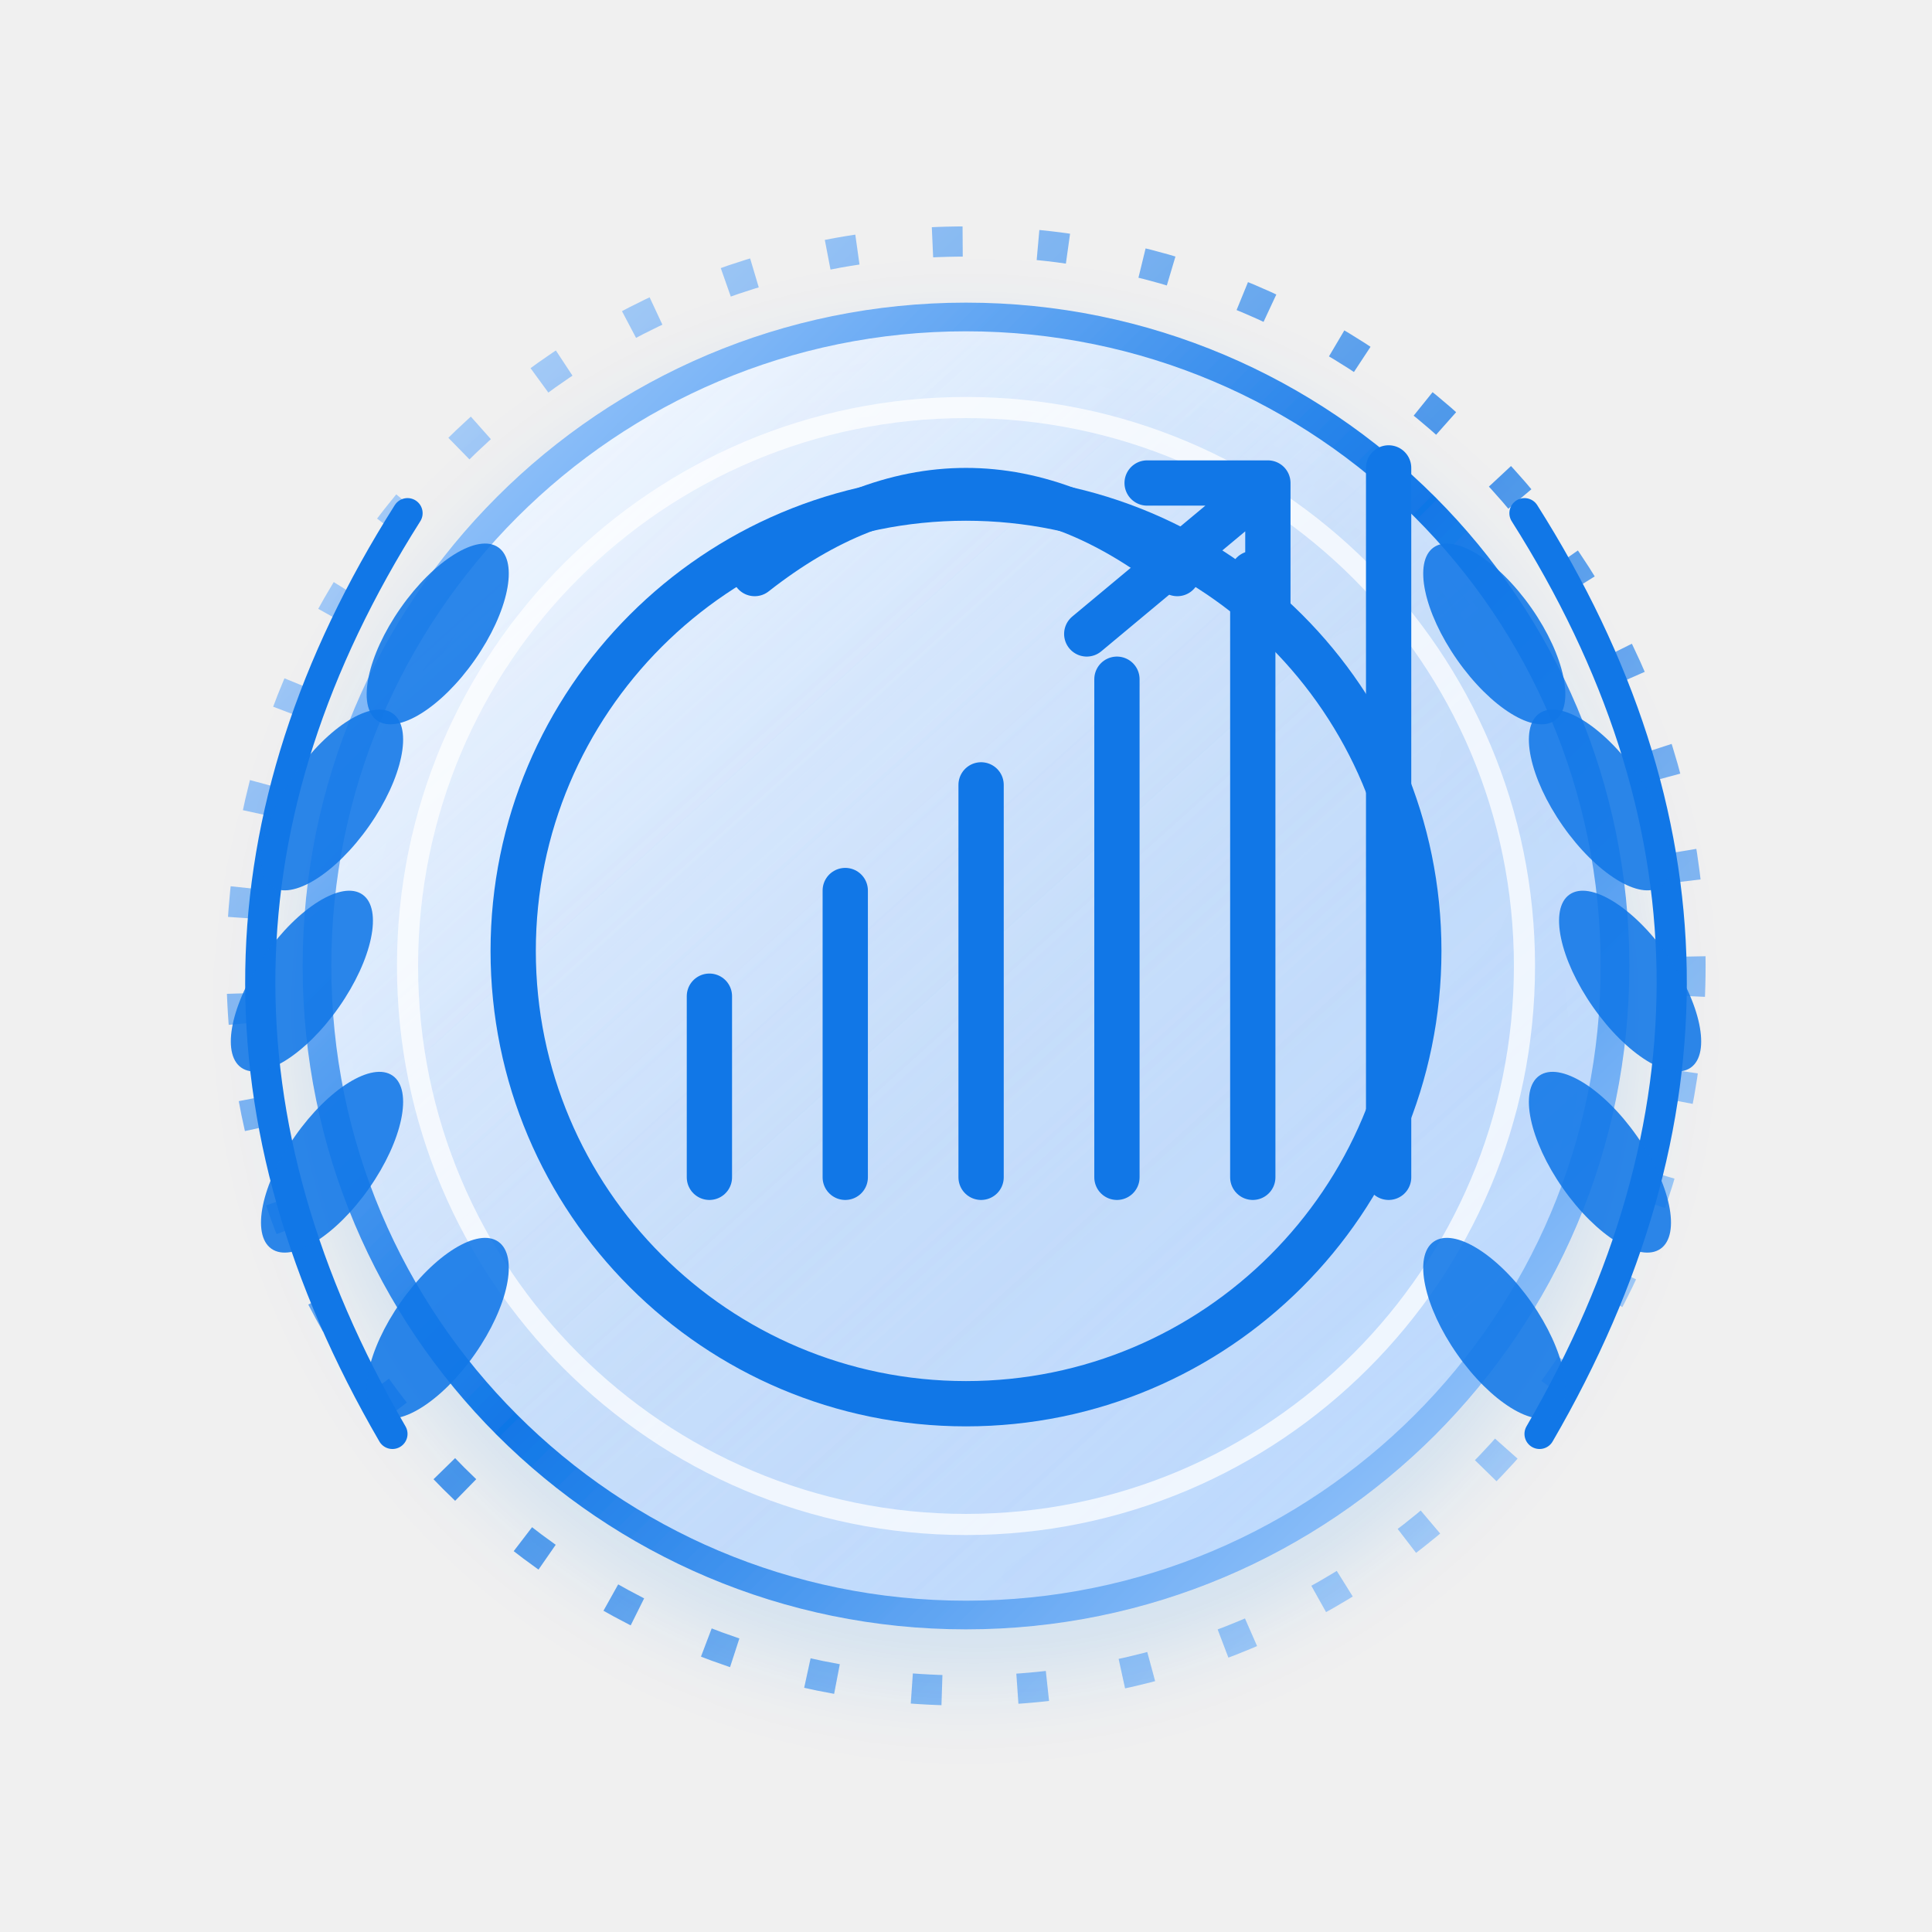
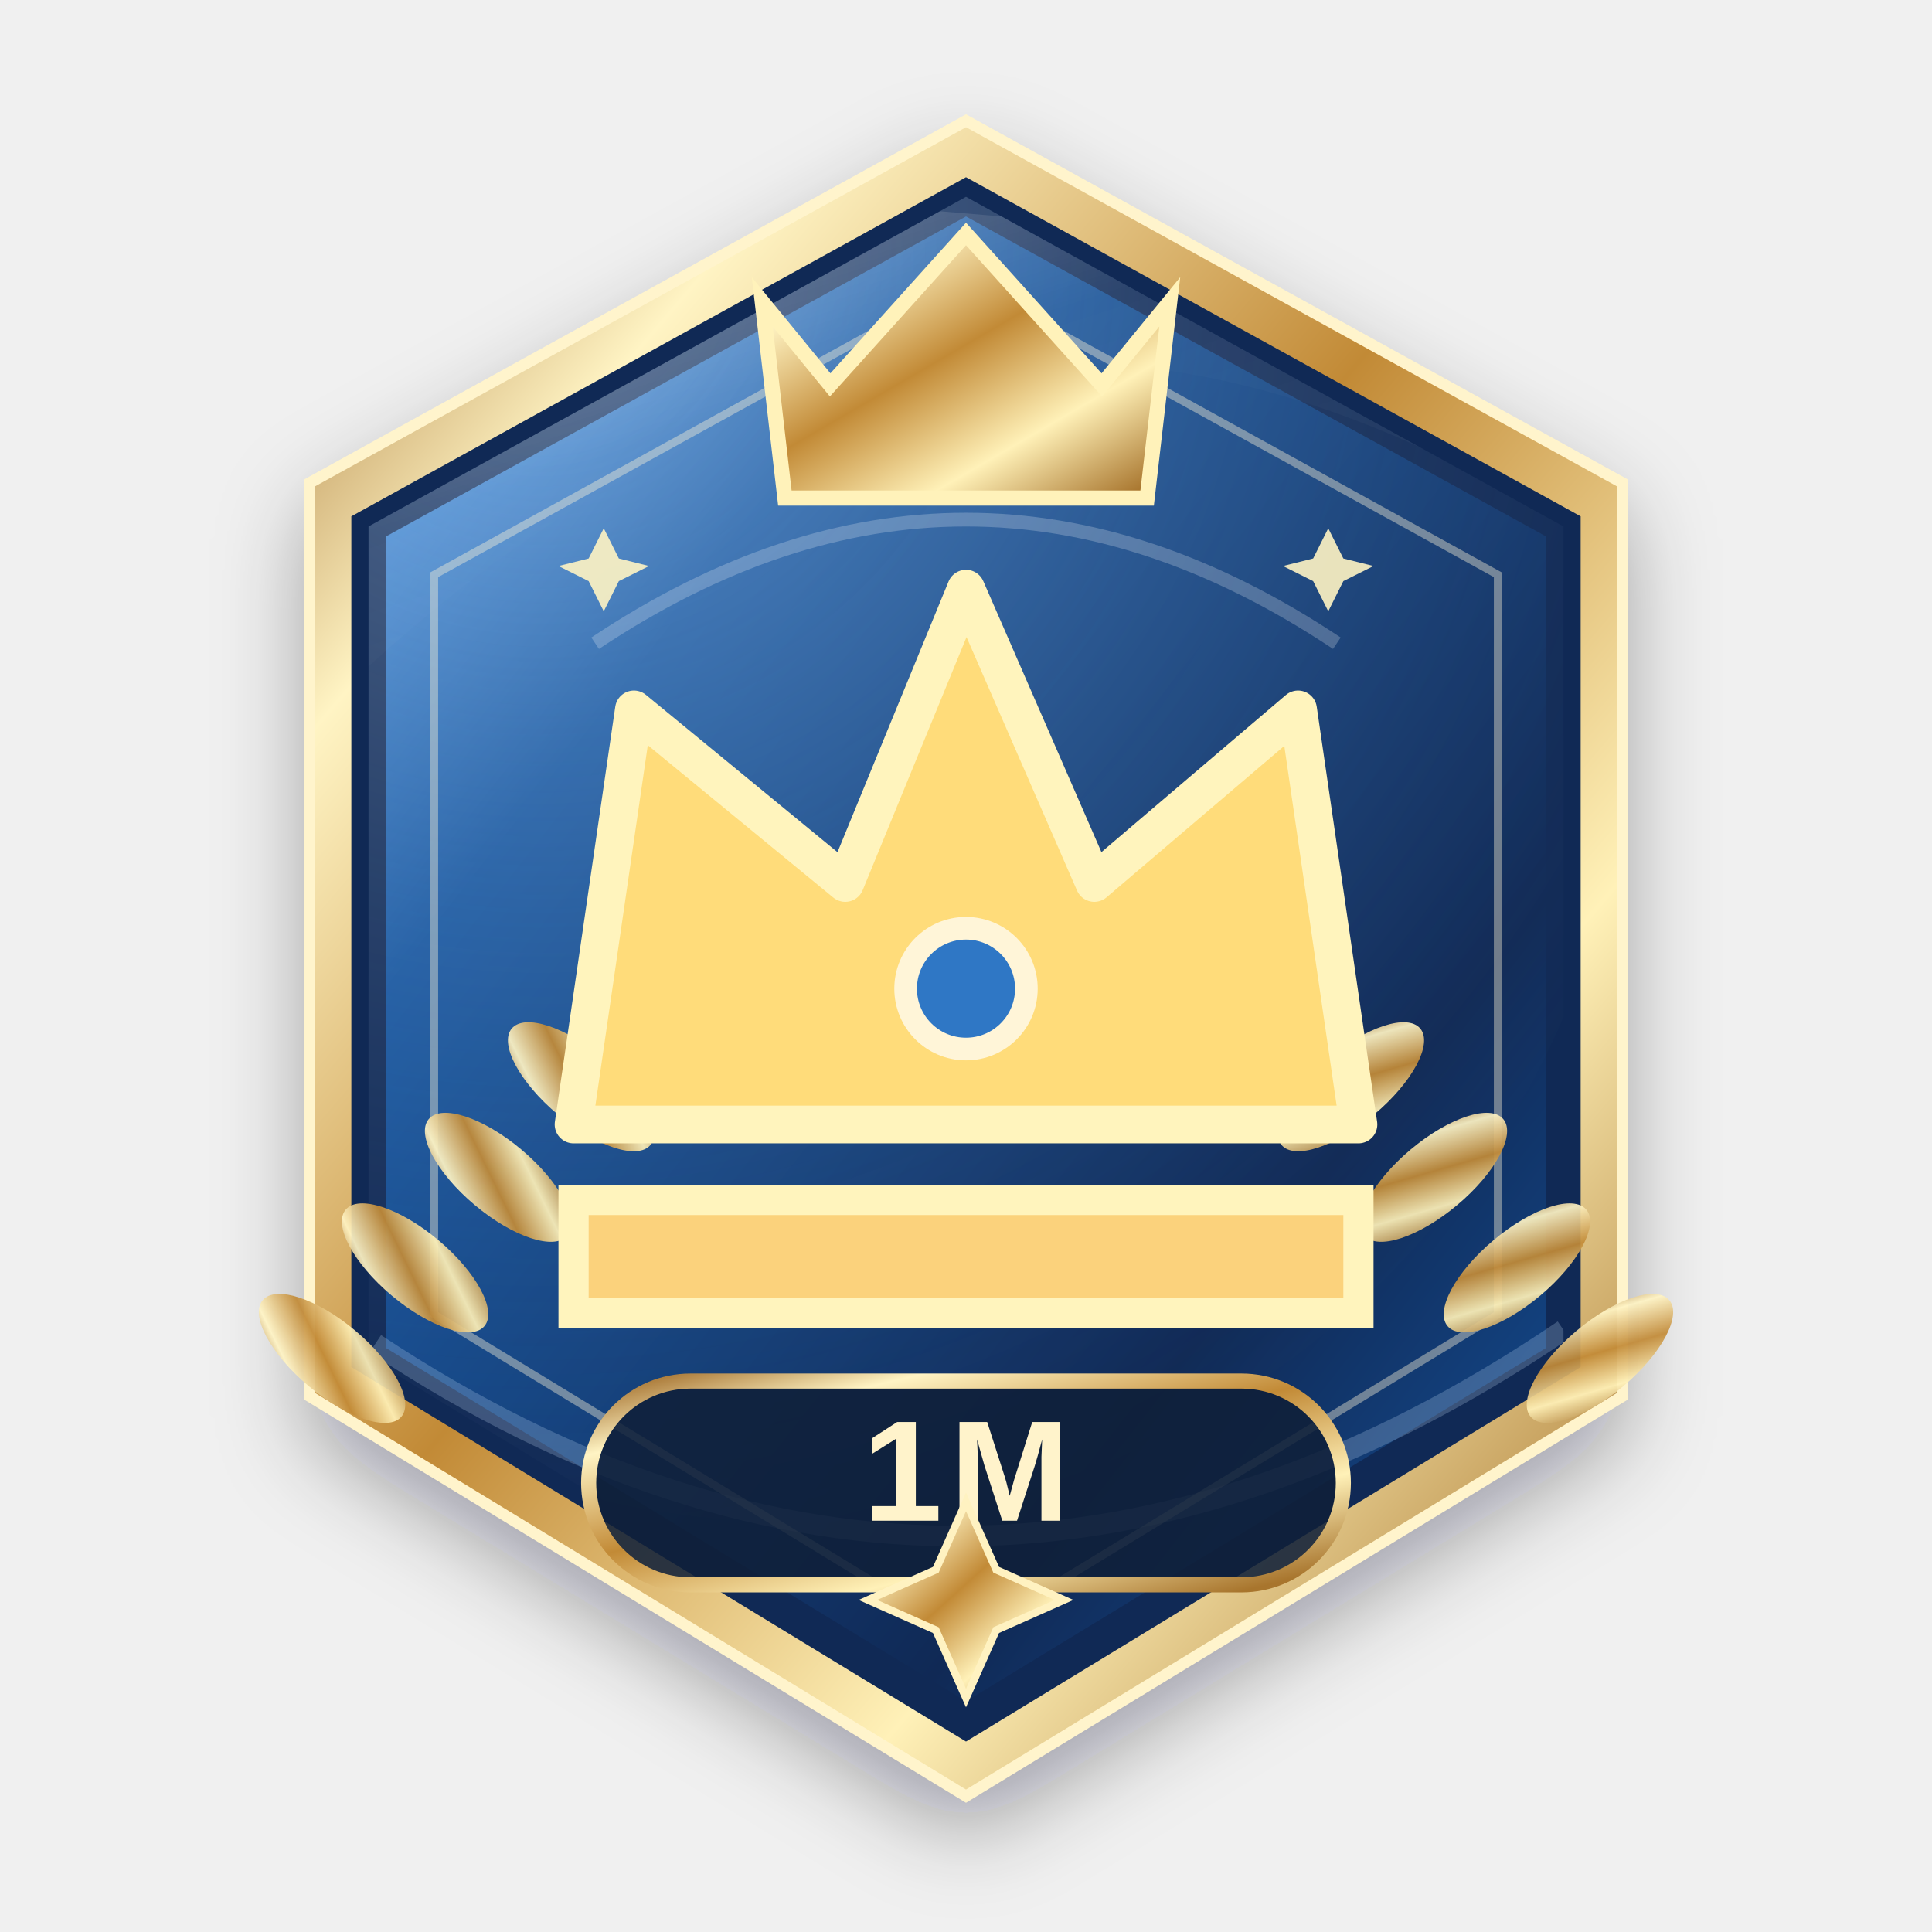
- <svg xmlns="http://www.w3.org/2000/svg" width="128" height="128" viewBox="0 0 128 128" role="img" aria-label="€1,000,000 net worth">
+ <svg xmlns="http://www.w3.org/2000/svg" width="512" height="512" viewBox="0 0 256 256" role="img" aria-label="16 net worth 1m">
  <defs>
-     <linearGradient id="face" x1=".05" y1="0" x2=".95" y2="1">
-       <stop stop-color="#FFFFFF" />
-       <stop offset=".55" stop-color="#B8D8FF" stop-opacity=".67" />
-       <stop offset="1" stop-color="#B8D8FF" stop-opacity=".92" />
+     <linearGradient id="base" x1="0" y1="0" x2="1" y2="1">
+       <stop stop-color="#63b1ff" />
+       <stop offset=".27" stop-color="#1558a5" />
+       <stop offset=".72" stop-color="#102955" />
+       <stop offset="1" stop-color="#1558a5" />
    </linearGradient>
-     <linearGradient id="metal" x1="0" y1="0" x2="1" y2="1">
-       <stop stop-color="#B8D8FF" />
-       <stop offset=".5" stop-color="#1177E7" />
-       <stop offset="1" stop-color="#B8D8FF" />
+     <linearGradient id="gold" x1="0" y1="0" x2=".9" y2="1">
+       <stop stop-color="#9b631e" />
+       <stop offset=".2" stop-color="#fff4c4" />
+       <stop offset=".48" stop-color="#c28a36" />
+       <stop offset=".75" stop-color="#fff1b8" />
+       <stop offset="1" stop-color="#a8752d" />
+     </linearGradient>
+     <radialGradient id="glow" cx=".35" cy=".25" r=".88">
+       <stop stop-color="#d3eaff" stop-opacity=".40" />
+       <stop offset="1" stop-color="#102955" stop-opacity="0" />
+     </radialGradient>
+     <linearGradient id="shine" x1="0" y1="0" x2=".8" y2="1">
+       <stop stop-color="#fff" stop-opacity=".34" />
+       <stop offset=".45" stop-color="#fff" stop-opacity="0" />
+       <stop offset="1" stop-color="#fff" stop-opacity=".06" />
    </linearGradient>
    <filter id="shadow" x="-30%" y="-30%" width="160%" height="170%">
-       <feDropShadow dx="0" dy="3" stdDeviation="3" flood-color="#1177E7" flood-opacity=".16" />
+       <feDropShadow dx="0" dy="5" stdDeviation="6" flood-color="#09101f" flood-opacity=".35" />
    </filter>
+     <clipPath id="clip">
+       <path d="M128 16 215 64 215 185 128 238 41 185 41 64Z" />
+     </clipPath>
  </defs>
-   <circle cx="64" cy="64" r="48" fill="none" stroke="url(#metal)" stroke-width="2" stroke-dasharray="2 5" opacity=".75" />
-   <circle cx="64" cy="64" r="43" fill="url(#face)" stroke="url(#metal)" stroke-width="1.9" filter="url(#shadow)" />
-   <circle cx="64" cy="64" r="37" fill="none" stroke="#fff" stroke-opacity=".75" stroke-width="1.4" />
-   <path d="M26 95 Q 8 64 27 34" stroke="#1177E7" stroke-width="2" fill="none" stroke-linecap="round" />
-   <ellipse cx="29" cy="42" rx="3" ry="7" transform="rotate(35 29 42)" fill="#1177E7" opacity=".88" />
-   <ellipse cx="22" cy="53" rx="3" ry="7" transform="rotate(35 22 53)" fill="#1177E7" opacity=".88" />
-   <ellipse cx="20" cy="65" rx="3" ry="7" transform="rotate(35 20 65)" fill="#1177E7" opacity=".88" />
-   <ellipse cx="22" cy="77" rx="3" ry="7" transform="rotate(35 22 77)" fill="#1177E7" opacity=".88" />
-   <ellipse cx="29" cy="88" rx="3" ry="7" transform="rotate(35 29 88)" fill="#1177E7" opacity=".88" />
-   <path d="M102 95 Q 120 64 101 34" stroke="#1177E7" stroke-width="2" fill="none" stroke-linecap="round" />
-   <ellipse cx="99" cy="42" rx="3" ry="7" transform="rotate(-35 99 42)" fill="#1177E7" opacity=".88" />
-   <ellipse cx="106" cy="53" rx="3" ry="7" transform="rotate(-35 106 53)" fill="#1177E7" opacity=".88" />
-   <ellipse cx="108" cy="65" rx="3" ry="7" transform="rotate(-35 108 65)" fill="#1177E7" opacity=".88" />
-   <ellipse cx="106" cy="77" rx="3" ry="7" transform="rotate(-35 106 77)" fill="#1177E7" opacity=".88" />
-   <ellipse cx="99" cy="88" rx="3" ry="7" transform="rotate(-35 99 88)" fill="#1177E7" opacity=".88" />
-   <g fill="none" stroke="#1177E7" stroke-width="3" stroke-linecap="round" stroke-linejoin="round">
-     <circle cx="64" cy="63" r="30" />
-     <path d="M47 78 V66" />
-     <path d="M56 78 V59" />
-     <path d="M65 78 V52" />
-     <path d="M74 78 V45" />
-     <path d="M83 78 V38" />
-     <path d="M92 78 V31" />
-     <path d="m72 42 12-10m-8 0h8v8" />
-     <path d="M50 38 Q64 27 78 38" />
+   <path d="M128 16 215 64 215 185 128 238 41 185 41 64Z" fill="#4d341d" filter="url(#shadow)" />
+   <path d="M128 16 215 64 215 185 128 238 41 185 41 64Z" fill="url(#gold)" stroke="#fff4cc" stroke-width="1.5" />
+   <g transform="translate(128 128) scale(.91) translate(-128 -128)">
+     <path d="M128 16 215 64 215 185 128 238 41 185 41 64Z" fill="url(#base)" stroke="#102955" stroke-width="5" />
+     <g clip-path="url(#clip)">
+       <circle cx="103" cy="87" r="122" fill="url(#glow)" />
+       <path d="M35 90Q128 0 227 72L218 26 28 10Z" fill="url(#shine)" />
+       <path d="M42 183Q128 240 215 181" fill="none" stroke="#d3eaff" opacity=".22" stroke-width="3" />
+       <path d="M74 81Q128 45 182 81" stroke="#fff" opacity=".22" stroke-width="2" fill="none" />
+     </g>
  </g>
+   <path d="M128 16 215 64 215 185 128 238 41 185 41 64Z" fill="none" stroke="#fff6d7" stroke-opacity=".40" stroke-width="1.3" transform="translate(128 128) scale(.81) translate(-128 -128)" />
+   <ellipse cx="44.0" cy="180.0" rx="4.8" ry="12" transform="rotate(-50 44.0 180.0)" fill="url(#gold)" opacity=".92" />
+   <ellipse cx="55.0" cy="168.0" rx="4.8" ry="12" transform="rotate(-50 55.0 168.0)" fill="url(#gold)" opacity=".92" />
+   <ellipse cx="66.0" cy="156.0" rx="4.8" ry="12" transform="rotate(-50 66.0 156.0)" fill="url(#gold)" opacity=".92" />
+   <ellipse cx="77.0" cy="144.0" rx="4.8" ry="12" transform="rotate(-50 77.0 144.0)" fill="url(#gold)" opacity=".92" />
+   <ellipse cx="88.0" cy="132.0" rx="4.8" ry="12" transform="rotate(-50 88.0 132.0)" fill="url(#gold)" opacity=".92" />
+   <ellipse cx="99.0" cy="120.0" rx="4.8" ry="12" transform="rotate(-50 99.0 120.0)" fill="url(#gold)" opacity=".92" />
+   <ellipse cx="212.0" cy="180.0" rx="4.8" ry="12" transform="rotate(50 212.0 180.0)" fill="url(#gold)" opacity=".92" />
+   <ellipse cx="201.0" cy="168.0" rx="4.8" ry="12" transform="rotate(50 201.0 168.0)" fill="url(#gold)" opacity=".92" />
+   <ellipse cx="190.0" cy="156.0" rx="4.8" ry="12" transform="rotate(50 190.0 156.0)" fill="url(#gold)" opacity=".92" />
+   <ellipse cx="179.0" cy="144.0" rx="4.8" ry="12" transform="rotate(50 179.0 144.0)" fill="url(#gold)" opacity=".92" />
+   <ellipse cx="168.0" cy="132.0" rx="4.8" ry="12" transform="rotate(50 168.0 132.0)" fill="url(#gold)" opacity=".92" />
+   <ellipse cx="157.0" cy="120.0" rx="4.8" ry="12" transform="rotate(50 157.0 120.0)" fill="url(#gold)" opacity=".92" />
+   <path d="M80 70l2 4 4 1-4 2-2 4-2-4-4-2 4-1Z" fill="#fff4c3" opacity=".9" />
+   <path d="M176 70l2 4 4 1-4 2-2 4-2-4-4-2 4-1Z" fill="#fff4c3" opacity=".9" />
+   <path d="M101 40l9 11 18-20 18 20 9-11-3 26h-48Z" fill="url(#gold)" stroke="#fff2ba" stroke-width="2" />
+   <path d="m76 149 8-55 28 23 16-39 17 39 27-23 8 55Z" fill="#ffdc7a" stroke="#fff4bd" stroke-width="5" stroke-linejoin="round" />
+   <path d="M76 159h104v15H76Z" fill="#fbd27c" stroke="#fff4bd" stroke-width="4" />
+   <circle cx="128" cy="131" r="8" fill="#2f77c5" stroke="#fff5d8" stroke-width="3" />
+   <g>
+     <rect x="78" y="183" width="100" height="27" rx="13.5" fill="#101f39" fill-opacity=".87" stroke="url(#gold)" stroke-width="2" />
+     <text x="128" y="201.5" text-anchor="middle" font-family="Arial,Helvetica,sans-serif" font-size="19" font-weight="800" letter-spacing="1" fill="#fff3cb">1M</text>
+   </g>
+   <path d="M128 225l4-9 9-4-9-4-4-9-4 9-9 4 9 4Z" fill="url(#gold)" stroke="#fff2c1" stroke-width="1" />
</svg>
